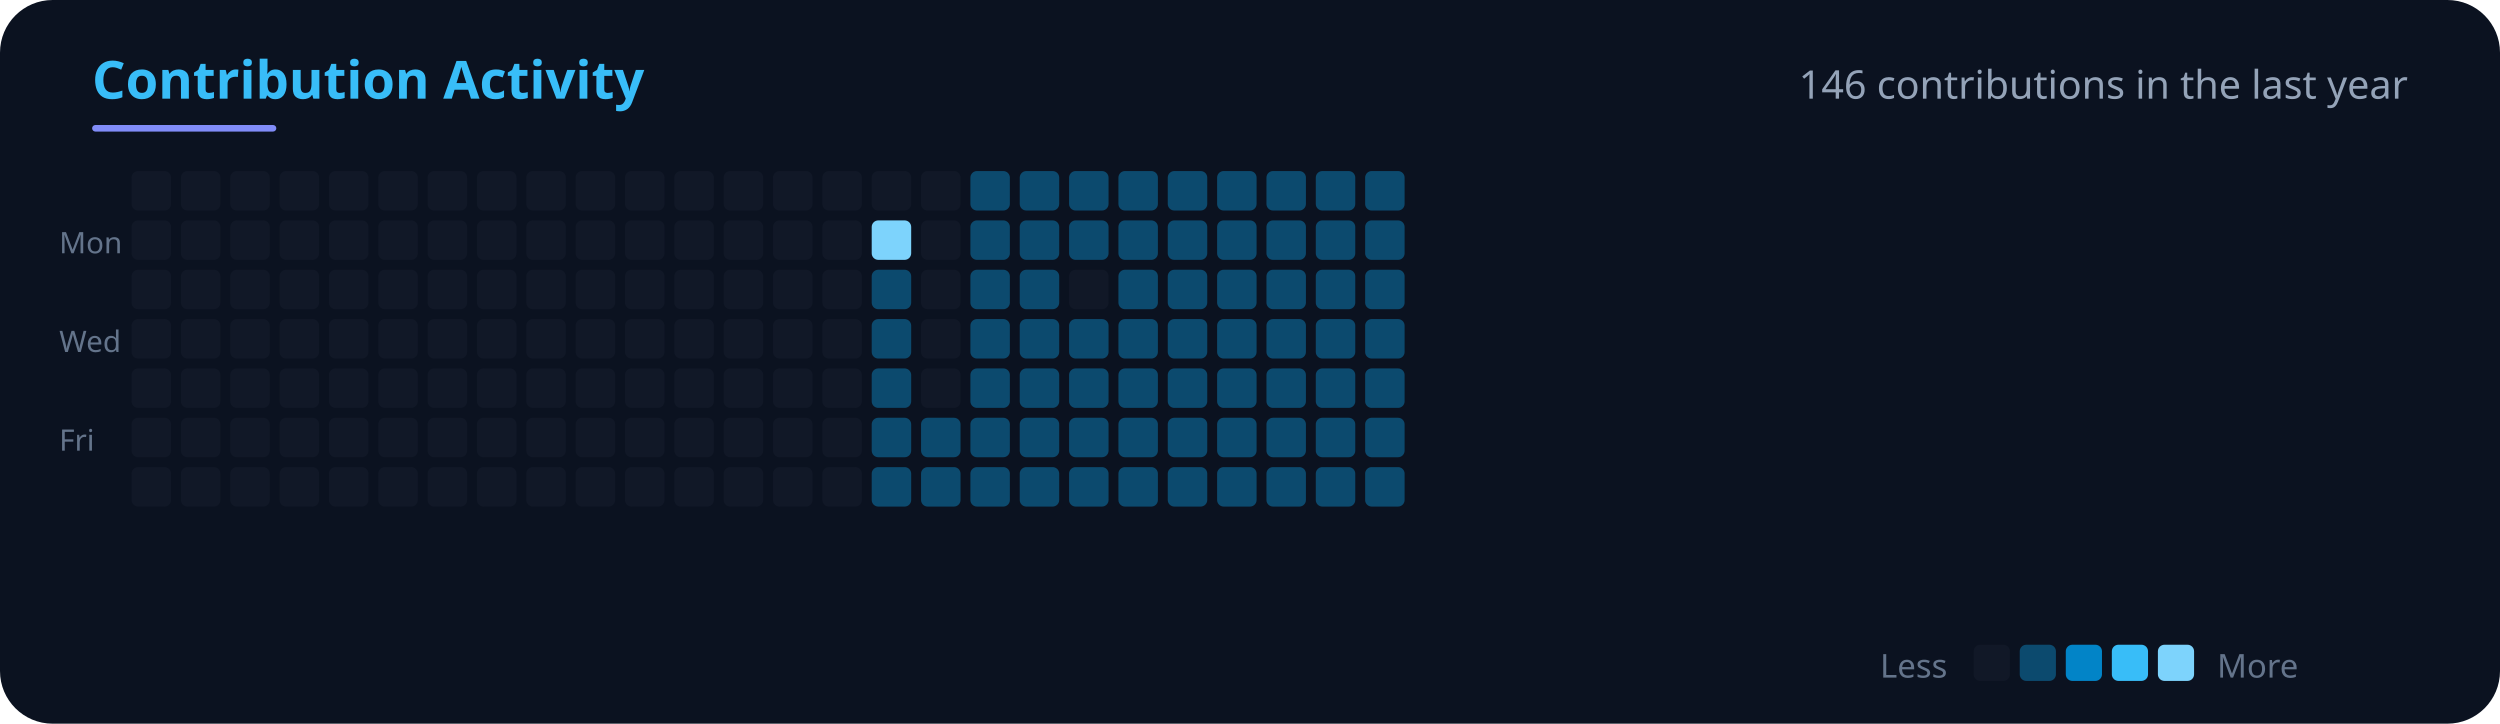
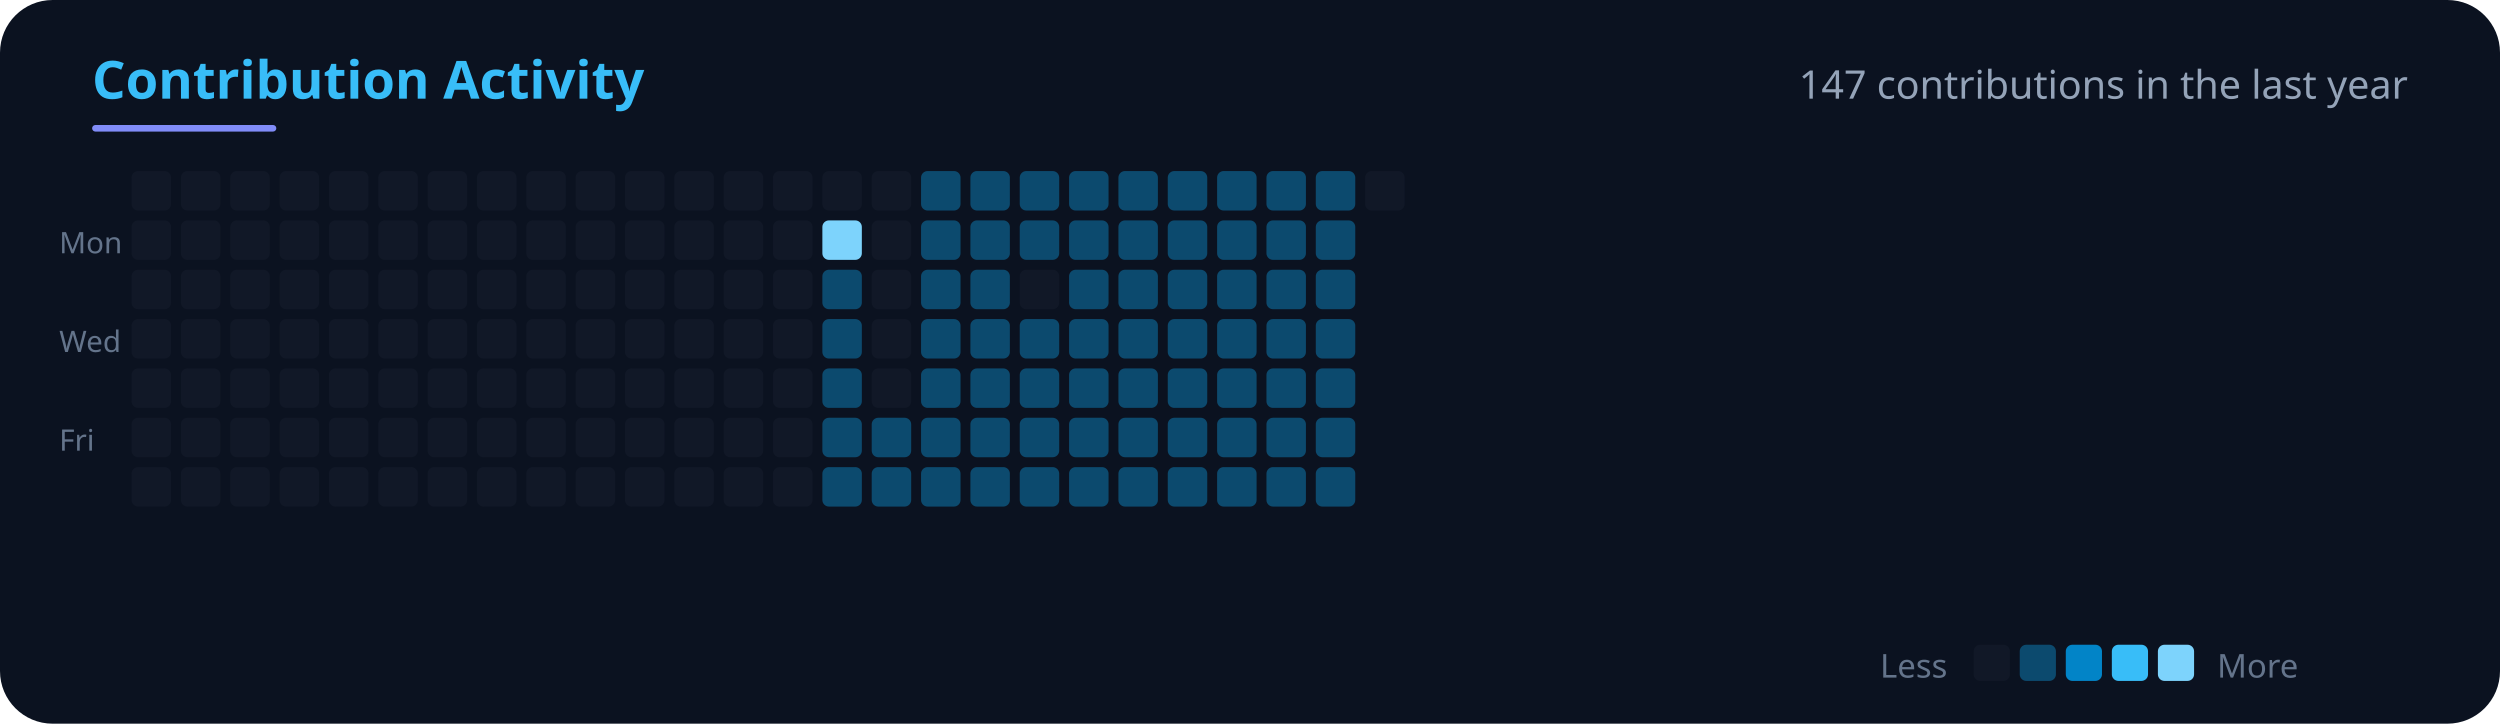
<svg xmlns="http://www.w3.org/2000/svg" width="760" height="220" viewBox="0 0 760 220" role="img">
  <rect width="100%" height="100%" rx="16" fill="#0B1220" />
  <text x="28" y="30" fill="#38BDF8" font-family="Segoe UI, Ubuntu, sans-serif" font-size="16" font-weight="700">Contribution Activity</text>
-   <text x="732" y="30" text-anchor="end" fill="#94A3B8" font-family="Segoe UI, Ubuntu, sans-serif" font-size="12">146 contributions in the last year</text>
+   <text x="732" y="30" text-anchor="end" fill="#94A3B8" font-family="Segoe UI, Ubuntu, sans-serif" font-size="12">147 contributions in the last year</text>
  <rect x="28" y="38" width="56" height="2" rx="1" fill="#818CF8" />
  <text x="18" y="77" fill="#64748B" font-family="Segoe UI, Ubuntu, sans-serif" font-size="9">Mon</text>
  <text x="18" y="107" fill="#64748B" font-family="Segoe UI, Ubuntu, sans-serif" font-size="9">Wed</text>
  <text x="18" y="137" fill="#64748B" font-family="Segoe UI, Ubuntu, sans-serif" font-size="9">Fri</text>
  <rect x="40" y="52" width="12" height="12" rx="2" fill="#111827" />
  <rect x="40" y="67" width="12" height="12" rx="2" fill="#111827" />
  <rect x="40" y="82" width="12" height="12" rx="2" fill="#111827" />
  <rect x="40" y="97" width="12" height="12" rx="2" fill="#111827" />
  <rect x="40" y="112" width="12" height="12" rx="2" fill="#111827" />
  <rect x="40" y="127" width="12" height="12" rx="2" fill="#111827" />
  <rect x="40" y="142" width="12" height="12" rx="2" fill="#111827" />
  <rect x="55" y="52" width="12" height="12" rx="2" fill="#111827" />
  <rect x="55" y="67" width="12" height="12" rx="2" fill="#111827" />
  <rect x="55" y="82" width="12" height="12" rx="2" fill="#111827" />
  <rect x="55" y="97" width="12" height="12" rx="2" fill="#111827" />
  <rect x="55" y="112" width="12" height="12" rx="2" fill="#111827" />
  <rect x="55" y="127" width="12" height="12" rx="2" fill="#111827" />
  <rect x="55" y="142" width="12" height="12" rx="2" fill="#111827" />
  <rect x="70" y="52" width="12" height="12" rx="2" fill="#111827" />
  <rect x="70" y="67" width="12" height="12" rx="2" fill="#111827" />
  <rect x="70" y="82" width="12" height="12" rx="2" fill="#111827" />
  <rect x="70" y="97" width="12" height="12" rx="2" fill="#111827" />
  <rect x="70" y="112" width="12" height="12" rx="2" fill="#111827" />
  <rect x="70" y="127" width="12" height="12" rx="2" fill="#111827" />
  <rect x="70" y="142" width="12" height="12" rx="2" fill="#111827" />
  <rect x="85" y="52" width="12" height="12" rx="2" fill="#111827" />
  <rect x="85" y="67" width="12" height="12" rx="2" fill="#111827" />
  <rect x="85" y="82" width="12" height="12" rx="2" fill="#111827" />
  <rect x="85" y="97" width="12" height="12" rx="2" fill="#111827" />
  <rect x="85" y="112" width="12" height="12" rx="2" fill="#111827" />
  <rect x="85" y="127" width="12" height="12" rx="2" fill="#111827" />
  <rect x="85" y="142" width="12" height="12" rx="2" fill="#111827" />
  <rect x="100" y="52" width="12" height="12" rx="2" fill="#111827" />
  <rect x="100" y="67" width="12" height="12" rx="2" fill="#111827" />
  <rect x="100" y="82" width="12" height="12" rx="2" fill="#111827" />
  <rect x="100" y="97" width="12" height="12" rx="2" fill="#111827" />
  <rect x="100" y="112" width="12" height="12" rx="2" fill="#111827" />
  <rect x="100" y="127" width="12" height="12" rx="2" fill="#111827" />
  <rect x="100" y="142" width="12" height="12" rx="2" fill="#111827" />
  <rect x="115" y="52" width="12" height="12" rx="2" fill="#111827" />
  <rect x="115" y="67" width="12" height="12" rx="2" fill="#111827" />
  <rect x="115" y="82" width="12" height="12" rx="2" fill="#111827" />
  <rect x="115" y="97" width="12" height="12" rx="2" fill="#111827" />
  <rect x="115" y="112" width="12" height="12" rx="2" fill="#111827" />
  <rect x="115" y="127" width="12" height="12" rx="2" fill="#111827" />
  <rect x="115" y="142" width="12" height="12" rx="2" fill="#111827" />
  <rect x="130" y="52" width="12" height="12" rx="2" fill="#111827" />
  <rect x="130" y="67" width="12" height="12" rx="2" fill="#111827" />
  <rect x="130" y="82" width="12" height="12" rx="2" fill="#111827" />
  <rect x="130" y="97" width="12" height="12" rx="2" fill="#111827" />
  <rect x="130" y="112" width="12" height="12" rx="2" fill="#111827" />
  <rect x="130" y="127" width="12" height="12" rx="2" fill="#111827" />
  <rect x="130" y="142" width="12" height="12" rx="2" fill="#111827" />
  <rect x="145" y="52" width="12" height="12" rx="2" fill="#111827" />
  <rect x="145" y="67" width="12" height="12" rx="2" fill="#111827" />
  <rect x="145" y="82" width="12" height="12" rx="2" fill="#111827" />
  <rect x="145" y="97" width="12" height="12" rx="2" fill="#111827" />
  <rect x="145" y="112" width="12" height="12" rx="2" fill="#111827" />
  <rect x="145" y="127" width="12" height="12" rx="2" fill="#111827" />
  <rect x="145" y="142" width="12" height="12" rx="2" fill="#111827" />
  <rect x="160" y="52" width="12" height="12" rx="2" fill="#111827" />
  <rect x="160" y="67" width="12" height="12" rx="2" fill="#111827" />
  <rect x="160" y="82" width="12" height="12" rx="2" fill="#111827" />
  <rect x="160" y="97" width="12" height="12" rx="2" fill="#111827" />
  <rect x="160" y="112" width="12" height="12" rx="2" fill="#111827" />
  <rect x="160" y="127" width="12" height="12" rx="2" fill="#111827" />
  <rect x="160" y="142" width="12" height="12" rx="2" fill="#111827" />
  <rect x="175" y="52" width="12" height="12" rx="2" fill="#111827" />
  <rect x="175" y="67" width="12" height="12" rx="2" fill="#111827" />
  <rect x="175" y="82" width="12" height="12" rx="2" fill="#111827" />
  <rect x="175" y="97" width="12" height="12" rx="2" fill="#111827" />
  <rect x="175" y="112" width="12" height="12" rx="2" fill="#111827" />
  <rect x="175" y="127" width="12" height="12" rx="2" fill="#111827" />
  <rect x="175" y="142" width="12" height="12" rx="2" fill="#111827" />
  <rect x="190" y="52" width="12" height="12" rx="2" fill="#111827" />
  <rect x="190" y="67" width="12" height="12" rx="2" fill="#111827" />
  <rect x="190" y="82" width="12" height="12" rx="2" fill="#111827" />
  <rect x="190" y="97" width="12" height="12" rx="2" fill="#111827" />
  <rect x="190" y="112" width="12" height="12" rx="2" fill="#111827" />
  <rect x="190" y="127" width="12" height="12" rx="2" fill="#111827" />
  <rect x="190" y="142" width="12" height="12" rx="2" fill="#111827" />
  <rect x="205" y="52" width="12" height="12" rx="2" fill="#111827" />
  <rect x="205" y="67" width="12" height="12" rx="2" fill="#111827" />
  <rect x="205" y="82" width="12" height="12" rx="2" fill="#111827" />
  <rect x="205" y="97" width="12" height="12" rx="2" fill="#111827" />
  <rect x="205" y="112" width="12" height="12" rx="2" fill="#111827" />
  <rect x="205" y="127" width="12" height="12" rx="2" fill="#111827" />
  <rect x="205" y="142" width="12" height="12" rx="2" fill="#111827" />
  <rect x="220" y="52" width="12" height="12" rx="2" fill="#111827" />
  <rect x="220" y="67" width="12" height="12" rx="2" fill="#111827" />
  <rect x="220" y="82" width="12" height="12" rx="2" fill="#111827" />
  <rect x="220" y="97" width="12" height="12" rx="2" fill="#111827" />
  <rect x="220" y="112" width="12" height="12" rx="2" fill="#111827" />
  <rect x="220" y="127" width="12" height="12" rx="2" fill="#111827" />
  <rect x="220" y="142" width="12" height="12" rx="2" fill="#111827" />
  <rect x="235" y="52" width="12" height="12" rx="2" fill="#111827" />
  <rect x="235" y="67" width="12" height="12" rx="2" fill="#111827" />
  <rect x="235" y="82" width="12" height="12" rx="2" fill="#111827" />
  <rect x="235" y="97" width="12" height="12" rx="2" fill="#111827" />
  <rect x="235" y="112" width="12" height="12" rx="2" fill="#111827" />
  <rect x="235" y="127" width="12" height="12" rx="2" fill="#111827" />
  <rect x="235" y="142" width="12" height="12" rx="2" fill="#111827" />
  <rect x="250" y="52" width="12" height="12" rx="2" fill="#111827" />
-   <rect x="250" y="67" width="12" height="12" rx="2" fill="#111827" />
-   <rect x="250" y="82" width="12" height="12" rx="2" fill="#111827" />
-   <rect x="250" y="97" width="12" height="12" rx="2" fill="#111827" />
-   <rect x="250" y="112" width="12" height="12" rx="2" fill="#111827" />
-   <rect x="250" y="127" width="12" height="12" rx="2" fill="#111827" />
-   <rect x="250" y="142" width="12" height="12" rx="2" fill="#111827" />
+   <rect x="250" y="67" width="12" height="12" rx="2" fill="#7DD3FC" />
+   <rect x="250" y="82" width="12" height="12" rx="2" fill="#0C4A6E" />
+   <rect x="250" y="97" width="12" height="12" rx="2" fill="#0C4A6E" />
+   <rect x="250" y="112" width="12" height="12" rx="2" fill="#0C4A6E" />
+   <rect x="250" y="127" width="12" height="12" rx="2" fill="#0C4A6E" />
+   <rect x="250" y="142" width="12" height="12" rx="2" fill="#0C4A6E" />
  <rect x="265" y="52" width="12" height="12" rx="2" fill="#111827" />
-   <rect x="265" y="67" width="12" height="12" rx="2" fill="#7DD3FC" />
-   <rect x="265" y="82" width="12" height="12" rx="2" fill="#0C4A6E" />
-   <rect x="265" y="97" width="12" height="12" rx="2" fill="#0C4A6E" />
-   <rect x="265" y="112" width="12" height="12" rx="2" fill="#0C4A6E" />
+   <rect x="265" y="67" width="12" height="12" rx="2" fill="#111827" />
+   <rect x="265" y="82" width="12" height="12" rx="2" fill="#111827" />
+   <rect x="265" y="97" width="12" height="12" rx="2" fill="#111827" />
+   <rect x="265" y="112" width="12" height="12" rx="2" fill="#111827" />
  <rect x="265" y="127" width="12" height="12" rx="2" fill="#0C4A6E" />
  <rect x="265" y="142" width="12" height="12" rx="2" fill="#0C4A6E" />
-   <rect x="280" y="52" width="12" height="12" rx="2" fill="#111827" />
-   <rect x="280" y="67" width="12" height="12" rx="2" fill="#111827" />
-   <rect x="280" y="82" width="12" height="12" rx="2" fill="#111827" />
-   <rect x="280" y="97" width="12" height="12" rx="2" fill="#111827" />
-   <rect x="280" y="112" width="12" height="12" rx="2" fill="#111827" />
+   <rect x="280" y="52" width="12" height="12" rx="2" fill="#0C4A6E" />
+   <rect x="280" y="67" width="12" height="12" rx="2" fill="#0C4A6E" />
+   <rect x="280" y="82" width="12" height="12" rx="2" fill="#0C4A6E" />
+   <rect x="280" y="97" width="12" height="12" rx="2" fill="#0C4A6E" />
+   <rect x="280" y="112" width="12" height="12" rx="2" fill="#0C4A6E" />
  <rect x="280" y="127" width="12" height="12" rx="2" fill="#0C4A6E" />
  <rect x="280" y="142" width="12" height="12" rx="2" fill="#0C4A6E" />
  <rect x="295" y="52" width="12" height="12" rx="2" fill="#0C4A6E" />
  <rect x="295" y="67" width="12" height="12" rx="2" fill="#0C4A6E" />
  <rect x="295" y="82" width="12" height="12" rx="2" fill="#0C4A6E" />
  <rect x="295" y="97" width="12" height="12" rx="2" fill="#0C4A6E" />
  <rect x="295" y="112" width="12" height="12" rx="2" fill="#0C4A6E" />
  <rect x="295" y="127" width="12" height="12" rx="2" fill="#0C4A6E" />
  <rect x="295" y="142" width="12" height="12" rx="2" fill="#0C4A6E" />
  <rect x="310" y="52" width="12" height="12" rx="2" fill="#0C4A6E" />
  <rect x="310" y="67" width="12" height="12" rx="2" fill="#0C4A6E" />
-   <rect x="310" y="82" width="12" height="12" rx="2" fill="#0C4A6E" />
+   <rect x="310" y="82" width="12" height="12" rx="2" fill="#111827" />
  <rect x="310" y="97" width="12" height="12" rx="2" fill="#0C4A6E" />
  <rect x="310" y="112" width="12" height="12" rx="2" fill="#0C4A6E" />
  <rect x="310" y="127" width="12" height="12" rx="2" fill="#0C4A6E" />
  <rect x="310" y="142" width="12" height="12" rx="2" fill="#0C4A6E" />
  <rect x="325" y="52" width="12" height="12" rx="2" fill="#0C4A6E" />
  <rect x="325" y="67" width="12" height="12" rx="2" fill="#0C4A6E" />
-   <rect x="325" y="82" width="12" height="12" rx="2" fill="#111827" />
+   <rect x="325" y="82" width="12" height="12" rx="2" fill="#0C4A6E" />
  <rect x="325" y="97" width="12" height="12" rx="2" fill="#0C4A6E" />
  <rect x="325" y="112" width="12" height="12" rx="2" fill="#0C4A6E" />
  <rect x="325" y="127" width="12" height="12" rx="2" fill="#0C4A6E" />
  <rect x="325" y="142" width="12" height="12" rx="2" fill="#0C4A6E" />
  <rect x="340" y="52" width="12" height="12" rx="2" fill="#0C4A6E" />
  <rect x="340" y="67" width="12" height="12" rx="2" fill="#0C4A6E" />
  <rect x="340" y="82" width="12" height="12" rx="2" fill="#0C4A6E" />
  <rect x="340" y="97" width="12" height="12" rx="2" fill="#0C4A6E" />
  <rect x="340" y="112" width="12" height="12" rx="2" fill="#0C4A6E" />
  <rect x="340" y="127" width="12" height="12" rx="2" fill="#0C4A6E" />
  <rect x="340" y="142" width="12" height="12" rx="2" fill="#0C4A6E" />
  <rect x="355" y="52" width="12" height="12" rx="2" fill="#0C4A6E" />
  <rect x="355" y="67" width="12" height="12" rx="2" fill="#0C4A6E" />
  <rect x="355" y="82" width="12" height="12" rx="2" fill="#0C4A6E" />
  <rect x="355" y="97" width="12" height="12" rx="2" fill="#0C4A6E" />
  <rect x="355" y="112" width="12" height="12" rx="2" fill="#0C4A6E" />
  <rect x="355" y="127" width="12" height="12" rx="2" fill="#0C4A6E" />
  <rect x="355" y="142" width="12" height="12" rx="2" fill="#0C4A6E" />
  <rect x="370" y="52" width="12" height="12" rx="2" fill="#0C4A6E" />
  <rect x="370" y="67" width="12" height="12" rx="2" fill="#0C4A6E" />
  <rect x="370" y="82" width="12" height="12" rx="2" fill="#0C4A6E" />
  <rect x="370" y="97" width="12" height="12" rx="2" fill="#0C4A6E" />
  <rect x="370" y="112" width="12" height="12" rx="2" fill="#0C4A6E" />
  <rect x="370" y="127" width="12" height="12" rx="2" fill="#0C4A6E" />
  <rect x="370" y="142" width="12" height="12" rx="2" fill="#0C4A6E" />
  <rect x="385" y="52" width="12" height="12" rx="2" fill="#0C4A6E" />
  <rect x="385" y="67" width="12" height="12" rx="2" fill="#0C4A6E" />
  <rect x="385" y="82" width="12" height="12" rx="2" fill="#0C4A6E" />
  <rect x="385" y="97" width="12" height="12" rx="2" fill="#0C4A6E" />
  <rect x="385" y="112" width="12" height="12" rx="2" fill="#0C4A6E" />
  <rect x="385" y="127" width="12" height="12" rx="2" fill="#0C4A6E" />
  <rect x="385" y="142" width="12" height="12" rx="2" fill="#0C4A6E" />
  <rect x="400" y="52" width="12" height="12" rx="2" fill="#0C4A6E" />
  <rect x="400" y="67" width="12" height="12" rx="2" fill="#0C4A6E" />
  <rect x="400" y="82" width="12" height="12" rx="2" fill="#0C4A6E" />
  <rect x="400" y="97" width="12" height="12" rx="2" fill="#0C4A6E" />
  <rect x="400" y="112" width="12" height="12" rx="2" fill="#0C4A6E" />
  <rect x="400" y="127" width="12" height="12" rx="2" fill="#0C4A6E" />
  <rect x="400" y="142" width="12" height="12" rx="2" fill="#0C4A6E" />
-   <rect x="415" y="52" width="12" height="12" rx="2" fill="#0C4A6E" />
-   <rect x="415" y="67" width="12" height="12" rx="2" fill="#0C4A6E" />
-   <rect x="415" y="82" width="12" height="12" rx="2" fill="#0C4A6E" />
-   <rect x="415" y="97" width="12" height="12" rx="2" fill="#0C4A6E" />
-   <rect x="415" y="112" width="12" height="12" rx="2" fill="#0C4A6E" />
-   <rect x="415" y="127" width="12" height="12" rx="2" fill="#0C4A6E" />
-   <rect x="415" y="142" width="12" height="12" rx="2" fill="#0C4A6E" />
+   <rect x="415" y="52" width="12" height="12" rx="2" fill="#111827" />
  <text x="592" y="206" text-anchor="end" fill="#64748B" font-size="10" font-family="Segoe UI, Ubuntu, sans-serif">Less</text>
  <rect x="600" y="196" width="11" height="11" rx="2" fill="#111827" />
  <rect x="614" y="196" width="11" height="11" rx="2" fill="#0C4A6E" />
  <rect x="628" y="196" width="11" height="11" rx="2" fill="#0284C7" />
  <rect x="642" y="196" width="11" height="11" rx="2" fill="#38BDF8" />
  <rect x="656" y="196" width="11" height="11" rx="2" fill="#7DD3FC" />
  <text x="674" y="206" fill="#64748B" font-size="10" font-family="Segoe UI, Ubuntu, sans-serif">More</text>
</svg>
